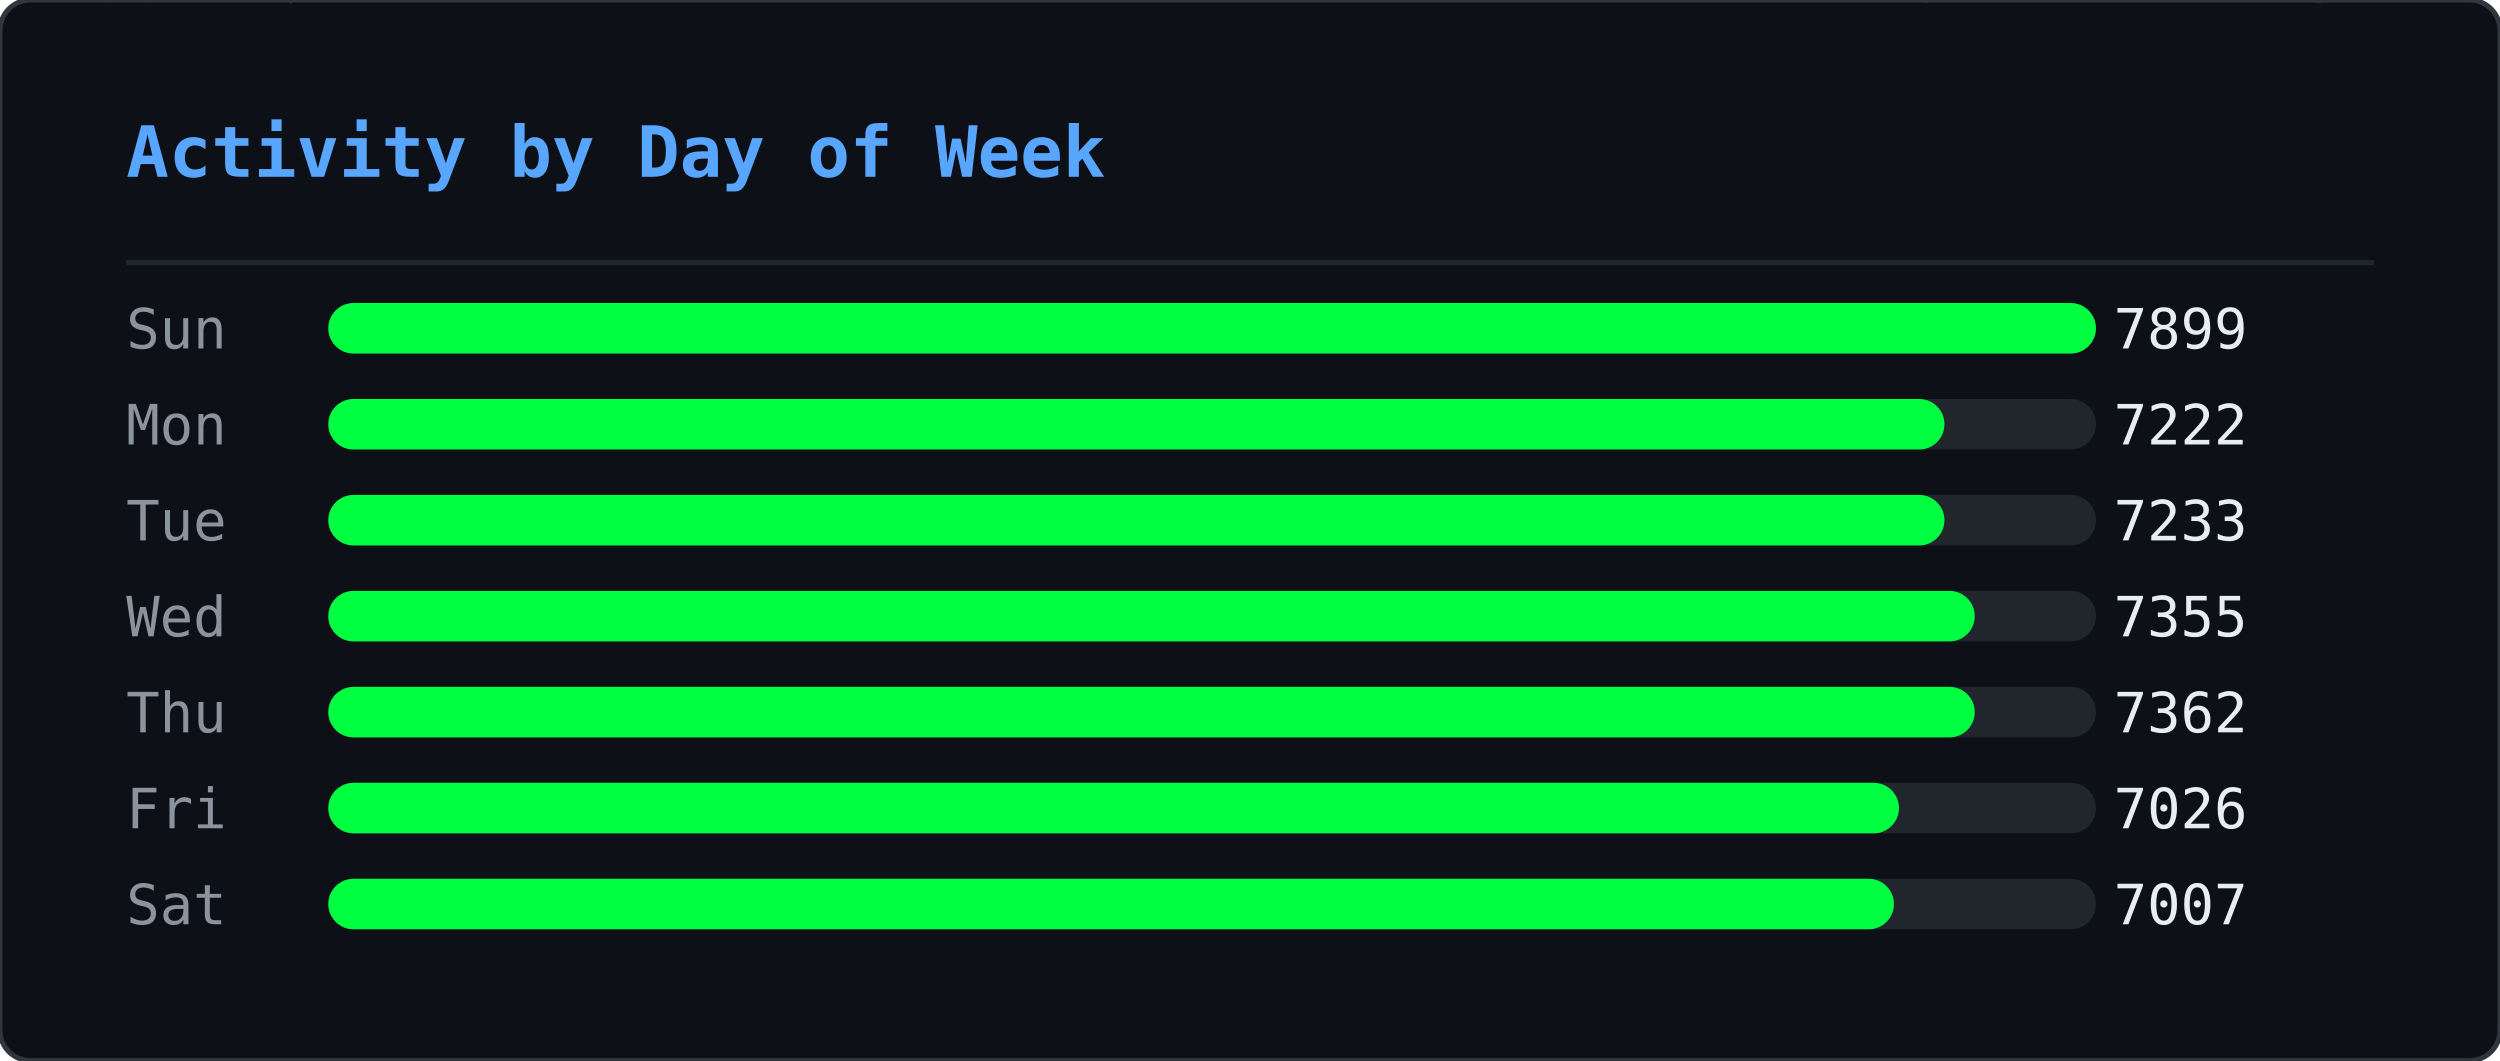
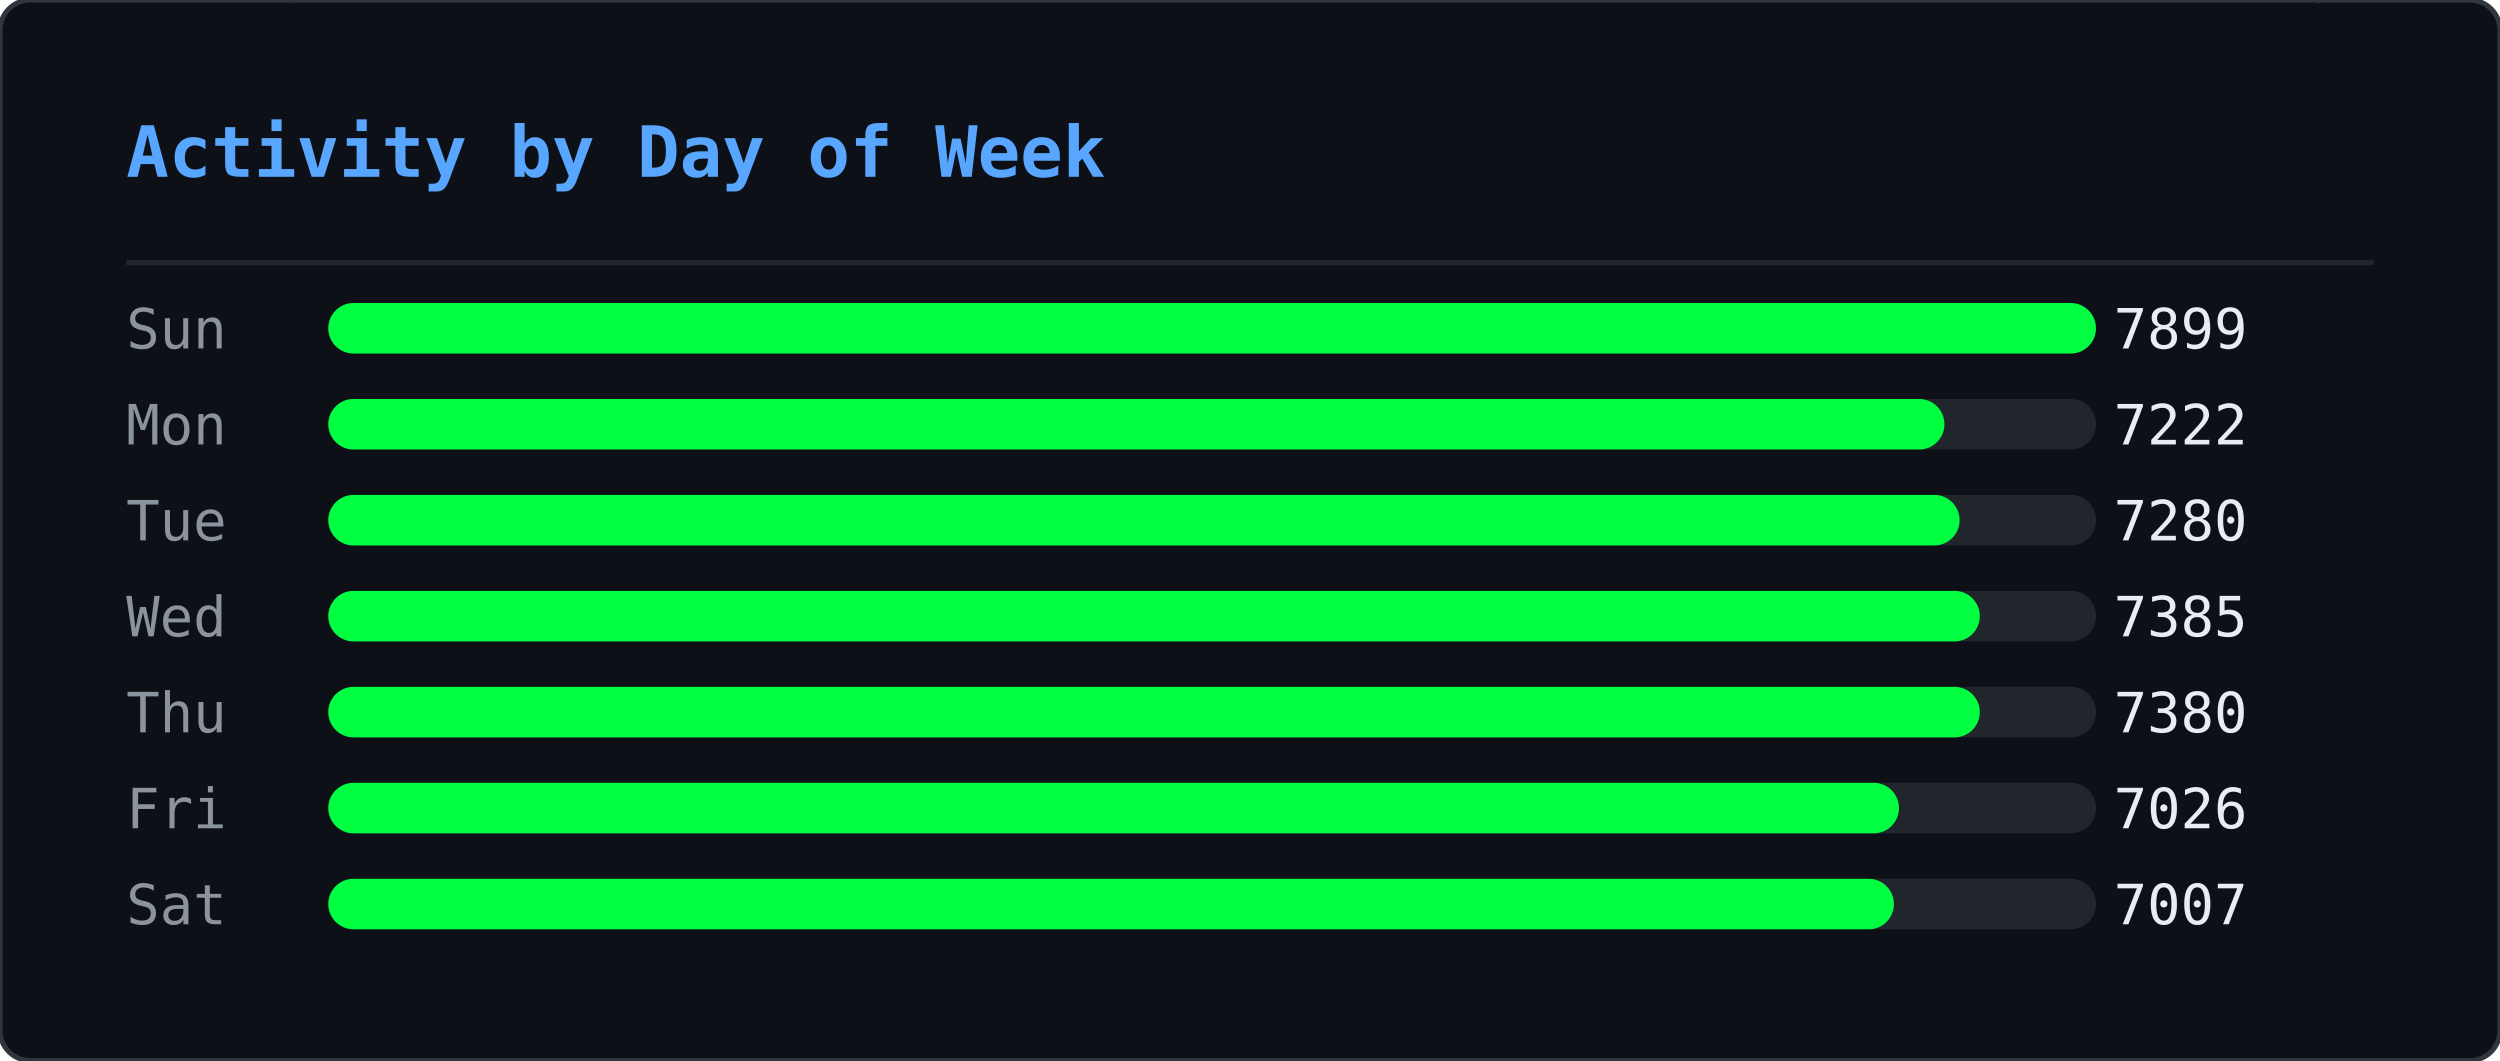
<svg xmlns="http://www.w3.org/2000/svg" width="495" height="210" viewBox="0 0 495 210">
  <defs>
    <clipPath id="ghm-clip">
      <rect width="495" height="210" rx="6" />
    </clipPath>
  </defs>
  <rect width="495" height="210" rx="6" fill="#0d1117" />
  <g clip-path="url(#ghm-clip)">
    <g opacity="0.22">
      <style>@keyframes ghm0{from{transform:translateY(-74px)}to{transform:translateY(224px)}}@keyframes ghm1{from{transform:translateY(-46px)}to{transform:translateY(224px)}}@keyframes ghm2{from{transform:translateY(-46px)}to{transform:translateY(224px)}}@keyframes ghm3{from{transform:translateY(-46px)}to{transform:translateY(224px)}}@keyframes ghm4{from{transform:translateY(-46px)}to{transform:translateY(224px)}}@keyframes ghm5{from{transform:translateY(-46px)}to{transform:translateY(224px)}}@keyframes ghm6{from{transform:translateY(-46px)}to{transform:translateY(224px)}}@keyframes ghm7{from{transform:translateY(-46px)}to{transform:translateY(224px)}}@keyframes ghm8{from{transform:translateY(-46px)}to{transform:translateY(224px)}}@keyframes ghm9{from{transform:translateY(-46px)}to{transform:translateY(224px)}}@keyframes ghm10{from{transform:translateY(-46px)}to{transform:translateY(224px)}}@keyframes ghm11{from{transform:translateY(-46px)}to{transform:translateY(224px)}}@keyframes ghm12{from{transform:translateY(-46px)}to{transform:translateY(224px)}}@keyframes ghm13{from{transform:translateY(-46px)}to{transform:translateY(224px)}}@keyframes ghm14{from{transform:translateY(-46px)}to{transform:translateY(224px)}}@keyframes ghm15{from{transform:translateY(-46px)}to{transform:translateY(224px)}}@keyframes ghm16{from{transform:translateY(-46px)}to{transform:translateY(224px)}}@keyframes ghm17{from{transform:translateY(-46px)}to{transform:translateY(224px)}}@keyframes ghm18{from{transform:translateY(-46px)}to{transform:translateY(224px)}}@keyframes ghm19{from{transform:translateY(-46px)}to{transform:translateY(224px)}}@keyframes ghm20{from{transform:translateY(-46px)}to{transform:translateY(224px)}}@keyframes ghm21{from{transform:translateY(-46px)}to{transform:translateY(224px)}}@keyframes ghm22{from{transform:translateY(-46px)}to{transform:translateY(224px)}}@keyframes ghm23{from{transform:translateY(-46px)}to{transform:translateY(224px)}}@keyframes ghm24{from{transform:translateY(-46px)}to{transform:translateY(224px)}}@keyframes ghm25{from{transform:translateY(-46px)}to{transform:translateY(224px)}}@keyframes ghm26{from{transform:translateY(-46px)}to{transform:translateY(224px)}}@keyframes ghm27{from{transform:translateY(-46px)}to{transform:translateY(224px)}}@keyframes ghm28{from{transform:translateY(-46px)}to{transform:translateY(224px)}}@keyframes ghm29{from{transform:translateY(-46px)}to{transform:translateY(224px)}}@keyframes ghm30{from{transform:translateY(-46px)}to{transform:translateY(224px)}}@keyframes ghm31{from{transform:translateY(-46px)}to{transform:translateY(224px)}}@keyframes ghm32{from{transform:translateY(-46px)}to{transform:translateY(224px)}}@keyframes ghm33{from{transform:translateY(-46px)}to{transform:translateY(224px)}}@keyframes ghm34{from{transform:translateY(-46px)}to{transform:translateY(224px)}}@keyframes ghm35{from{transform:translateY(-46px)}to{transform:translateY(224px)}}@keyframes ghm36{from{transform:translateY(-46px)}to{transform:translateY(224px)}}@keyframes ghm37{from{transform:translateY(-46px)}to{transform:translateY(224px)}}</style>
      <g style="animation:ghm0 1.57s linear infinite;animation-delay:-0.90s">
        <text x="51" y="0" font-family="monospace" font-size="12" fill="#00ff41">ﾇ</text>
        <text x="51" y="-14" font-family="monospace" font-size="12" fill="#00ff41" opacity="0.83">ｩ</text>
        <text x="51" y="-28" font-family="monospace" font-size="12" fill="#00ff41" opacity="0.67">ﾏ</text>
        <text x="51" y="-42" font-family="monospace" font-size="12" fill="#00ff41" opacity="0.50">ﾖ</text>
        <text x="51" y="-56" font-family="monospace" font-size="12" fill="#00ff41" opacity="0.33">ｶ</text>
        <text x="51" y="-70" font-family="monospace" font-size="12" fill="#00ff41" opacity="0.17">ﾇ</text>
      </g>
      <g style="animation:ghm1 2.57s linear infinite;animation-delay:-0.67s">
        <text x="56" y="0" font-family="monospace" font-size="12" fill="#00ff41">ﾀ</text>
        <text x="56" y="-14" font-family="monospace" font-size="12" fill="#00ff41" opacity="0.75">4</text>
        <text x="56" y="-28" font-family="monospace" font-size="12" fill="#00ff41" opacity="0.50">ｺ</text>
        <text x="56" y="-42" font-family="monospace" font-size="12" fill="#00ff41" opacity="0.25">ﾄ</text>
      </g>
      <g style="animation:ghm2 2.24s linear infinite;animation-delay:-0.15s">
        <text x="295" y="0" font-family="monospace" font-size="12" fill="#00ff41">ｳ</text>
        <text x="295" y="-14" font-family="monospace" font-size="12" fill="#00ff41" opacity="0.75">ﾁ</text>
        <text x="295" y="-28" font-family="monospace" font-size="12" fill="#00ff41" opacity="0.50">ｾ</text>
        <text x="295" y="-42" font-family="monospace" font-size="12" fill="#00ff41" opacity="0.25">ﾍ</text>
      </g>
      <g style="animation:ghm3 1.99s linear infinite;animation-delay:-0.92s">
        <text x="46" y="0" font-family="monospace" font-size="12" fill="#00ff41">ﾛ</text>
        <text x="46" y="-14" font-family="monospace" font-size="12" fill="#00ff41" opacity="0.75">ﾜ</text>
        <text x="46" y="-28" font-family="monospace" font-size="12" fill="#00ff41" opacity="0.50">ｪ</text>
        <text x="46" y="-42" font-family="monospace" font-size="12" fill="#00ff41" opacity="0.25">8</text>
      </g>
      <g style="animation:ghm4 1.84s linear infinite;animation-delay:-0.38s">
        <text x="43" y="0" font-family="monospace" font-size="12" fill="#00ff41">3</text>
        <text x="43" y="-14" font-family="monospace" font-size="12" fill="#00ff41" opacity="0.75">ﾃ</text>
        <text x="43" y="-28" font-family="monospace" font-size="12" fill="#00ff41" opacity="0.50">ﾋ</text>
        <text x="43" y="-42" font-family="monospace" font-size="12" fill="#00ff41" opacity="0.25">ﾓ</text>
      </g>
      <g style="animation:ghm5 2.70s linear infinite;animation-delay:-2.61s">
        <text x="28" y="0" font-family="monospace" font-size="12" fill="#00ff41">ｦ</text>
        <text x="28" y="-14" font-family="monospace" font-size="12" fill="#00ff41" opacity="0.75">ﾐ</text>
        <text x="28" y="-28" font-family="monospace" font-size="12" fill="#00ff41" opacity="0.50">9</text>
        <text x="28" y="-42" font-family="monospace" font-size="12" fill="#00ff41" opacity="0.25">9</text>
      </g>
      <g style="animation:ghm6 2.14s linear infinite;animation-delay:-1.62s">
        <text x="379" y="0" font-family="monospace" font-size="12" fill="#00ff41">ﾓ</text>
        <text x="379" y="-14" font-family="monospace" font-size="12" fill="#00ff41" opacity="0.75">ｵ</text>
        <text x="379" y="-28" font-family="monospace" font-size="12" fill="#00ff41" opacity="0.50">ﾈ</text>
        <text x="379" y="-42" font-family="monospace" font-size="12" fill="#00ff41" opacity="0.25">ｵ</text>
      </g>
      <g style="animation:ghm7 2.37s linear infinite;animation-delay:-1.35s">
        <text x="207" y="0" font-family="monospace" font-size="12" fill="#00ff41">ｶ</text>
        <text x="207" y="-14" font-family="monospace" font-size="12" fill="#00ff41" opacity="0.75">ﾁ</text>
        <text x="207" y="-28" font-family="monospace" font-size="12" fill="#00ff41" opacity="0.50">ｼ</text>
        <text x="207" y="-42" font-family="monospace" font-size="12" fill="#00ff41" opacity="0.25">6</text>
      </g>
      <g style="animation:ghm8 1.63s linear infinite;animation-delay:-0.55s">
        <text x="115" y="0" font-family="monospace" font-size="12" fill="#00ff41">ｫ</text>
        <text x="115" y="-14" font-family="monospace" font-size="12" fill="#00ff41" opacity="0.75">ﾝ</text>
        <text x="115" y="-28" font-family="monospace" font-size="12" fill="#00ff41" opacity="0.50">ﾈ</text>
        <text x="115" y="-42" font-family="monospace" font-size="12" fill="#00ff41" opacity="0.25">ﾉ</text>
      </g>
      <g style="animation:ghm9 2.35s linear infinite;animation-delay:-1.04s">
        <text x="377" y="0" font-family="monospace" font-size="12" fill="#00ff41">ｮ</text>
        <text x="377" y="-14" font-family="monospace" font-size="12" fill="#00ff41" opacity="0.75">ﾚ</text>
        <text x="377" y="-28" font-family="monospace" font-size="12" fill="#00ff41" opacity="0.50">ﾌ</text>
        <text x="377" y="-42" font-family="monospace" font-size="12" fill="#00ff41" opacity="0.25">ｴ</text>
      </g>
      <g style="animation:ghm10 1.87s linear infinite;animation-delay:-1.28s">
        <text x="122" y="0" font-family="monospace" font-size="12" fill="#00ff41">ﾃ</text>
        <text x="122" y="-14" font-family="monospace" font-size="12" fill="#00ff41" opacity="0.75">ﾎ</text>
        <text x="122" y="-28" font-family="monospace" font-size="12" fill="#00ff41" opacity="0.50">ﾎ</text>
        <text x="122" y="-42" font-family="monospace" font-size="12" fill="#00ff41" opacity="0.25">ﾖ</text>
      </g>
      <g style="animation:ghm11 3.13s linear infinite;animation-delay:-0.70s">
        <text x="440" y="0" font-family="monospace" font-size="12" fill="#00ff41">ｱ</text>
        <text x="440" y="-14" font-family="monospace" font-size="12" fill="#00ff41" opacity="0.75">ﾈ</text>
        <text x="440" y="-28" font-family="monospace" font-size="12" fill="#00ff41" opacity="0.50">ﾔ</text>
        <text x="440" y="-42" font-family="monospace" font-size="12" fill="#00ff41" opacity="0.25">ﾙ</text>
      </g>
      <g style="animation:ghm12 3.15s linear infinite;animation-delay:-2.99s">
        <text x="150" y="0" font-family="monospace" font-size="12" fill="#00ff41">ﾏ</text>
        <text x="150" y="-14" font-family="monospace" font-size="12" fill="#00ff41" opacity="0.75">ﾀ</text>
        <text x="150" y="-28" font-family="monospace" font-size="12" fill="#00ff41" opacity="0.50">ﾈ</text>
        <text x="150" y="-42" font-family="monospace" font-size="12" fill="#00ff41" opacity="0.25">ｺ</text>
      </g>
      <g style="animation:ghm13 2.21s linear infinite;animation-delay:-0.72s">
        <text x="183" y="0" font-family="monospace" font-size="12" fill="#00ff41">ﾐ</text>
        <text x="183" y="-14" font-family="monospace" font-size="12" fill="#00ff41" opacity="0.75">ｻ</text>
        <text x="183" y="-28" font-family="monospace" font-size="12" fill="#00ff41" opacity="0.50">1</text>
        <text x="183" y="-42" font-family="monospace" font-size="12" fill="#00ff41" opacity="0.25">ﾏ</text>
      </g>
      <g style="animation:ghm14 1.77s linear infinite;animation-delay:-1.04s">
        <text x="351" y="0" font-family="monospace" font-size="12" fill="#00ff41">ﾚ</text>
        <text x="351" y="-14" font-family="monospace" font-size="12" fill="#00ff41" opacity="0.75">0</text>
        <text x="351" y="-28" font-family="monospace" font-size="12" fill="#00ff41" opacity="0.50">ｵ</text>
        <text x="351" y="-42" font-family="monospace" font-size="12" fill="#00ff41" opacity="0.25">ﾂ</text>
      </g>
      <g style="animation:ghm15 2.15s linear infinite;animation-delay:-0.98s">
        <text x="176" y="0" font-family="monospace" font-size="12" fill="#00ff41">3</text>
        <text x="176" y="-14" font-family="monospace" font-size="12" fill="#00ff41" opacity="0.75">ﾝ</text>
        <text x="176" y="-28" font-family="monospace" font-size="12" fill="#00ff41" opacity="0.50">ﾅ</text>
        <text x="176" y="-42" font-family="monospace" font-size="12" fill="#00ff41" opacity="0.25">4</text>
      </g>
      <g style="animation:ghm16 3.18s linear infinite;animation-delay:-1.04s">
        <text x="116" y="0" font-family="monospace" font-size="12" fill="#00ff41">ﾁ</text>
        <text x="116" y="-14" font-family="monospace" font-size="12" fill="#00ff41" opacity="0.75">2</text>
        <text x="116" y="-28" font-family="monospace" font-size="12" fill="#00ff41" opacity="0.50">ｲ</text>
        <text x="116" y="-42" font-family="monospace" font-size="12" fill="#00ff41" opacity="0.25">3</text>
      </g>
      <g style="animation:ghm17 3.13s linear infinite;animation-delay:-1.82s">
        <text x="175" y="0" font-family="monospace" font-size="12" fill="#00ff41">ﾎ</text>
        <text x="175" y="-14" font-family="monospace" font-size="12" fill="#00ff41" opacity="0.75">ﾜ</text>
        <text x="175" y="-28" font-family="monospace" font-size="12" fill="#00ff41" opacity="0.50">ｸ</text>
        <text x="175" y="-42" font-family="monospace" font-size="12" fill="#00ff41" opacity="0.25">ｼ</text>
      </g>
      <g style="animation:ghm18 2.52s linear infinite;animation-delay:-1.46s">
        <text x="18" y="0" font-family="monospace" font-size="12" fill="#00ff41">ｷ</text>
        <text x="18" y="-14" font-family="monospace" font-size="12" fill="#00ff41" opacity="0.75">6</text>
        <text x="18" y="-28" font-family="monospace" font-size="12" fill="#00ff41" opacity="0.50">ｩ</text>
        <text x="18" y="-42" font-family="monospace" font-size="12" fill="#00ff41" opacity="0.25">ｸ</text>
      </g>
      <g style="animation:ghm19 1.94s linear infinite;animation-delay:-0.80s">
        <text x="444" y="0" font-family="monospace" font-size="12" fill="#00ff41">ｺ</text>
        <text x="444" y="-14" font-family="monospace" font-size="12" fill="#00ff41" opacity="0.75">ｶ</text>
        <text x="444" y="-28" font-family="monospace" font-size="12" fill="#00ff41" opacity="0.50">ｴ</text>
        <text x="444" y="-42" font-family="monospace" font-size="12" fill="#00ff41" opacity="0.25">ﾓ</text>
      </g>
      <g style="animation:ghm20 2.72s linear infinite;animation-delay:-0.41s">
        <text x="382" y="0" font-family="monospace" font-size="12" fill="#00ff41">3</text>
        <text x="382" y="-14" font-family="monospace" font-size="12" fill="#00ff41" opacity="0.75">ﾊ</text>
        <text x="382" y="-28" font-family="monospace" font-size="12" fill="#00ff41" opacity="0.50">ﾓ</text>
        <text x="382" y="-42" font-family="monospace" font-size="12" fill="#00ff41" opacity="0.25">ｪ</text>
      </g>
      <g style="animation:ghm21 1.65s linear infinite;animation-delay:-0.06s">
        <text x="205" y="0" font-family="monospace" font-size="12" fill="#00ff41">ﾛ</text>
        <text x="205" y="-14" font-family="monospace" font-size="12" fill="#00ff41" opacity="0.75">0</text>
        <text x="205" y="-28" font-family="monospace" font-size="12" fill="#00ff41" opacity="0.50">ﾝ</text>
        <text x="205" y="-42" font-family="monospace" font-size="12" fill="#00ff41" opacity="0.25">ﾘ</text>
      </g>
      <g style="animation:ghm22 1.88s linear infinite;animation-delay:-0.11s">
        <text x="261" y="0" font-family="monospace" font-size="12" fill="#00ff41">ｶ</text>
        <text x="261" y="-14" font-family="monospace" font-size="12" fill="#00ff41" opacity="0.75">ﾘ</text>
        <text x="261" y="-28" font-family="monospace" font-size="12" fill="#00ff41" opacity="0.50">4</text>
        <text x="261" y="-42" font-family="monospace" font-size="12" fill="#00ff41" opacity="0.25">ｹ</text>
      </g>
      <g style="animation:ghm23 1.72s linear infinite;animation-delay:-1.29s">
        <text x="74" y="0" font-family="monospace" font-size="12" fill="#00ff41">ﾖ</text>
        <text x="74" y="-14" font-family="monospace" font-size="12" fill="#00ff41" opacity="0.75">5</text>
        <text x="74" y="-28" font-family="monospace" font-size="12" fill="#00ff41" opacity="0.50">ｳ</text>
        <text x="74" y="-42" font-family="monospace" font-size="12" fill="#00ff41" opacity="0.25">ﾚ</text>
      </g>
      <g style="animation:ghm24 3.11s linear infinite;animation-delay:-1.97s">
        <text x="84" y="0" font-family="monospace" font-size="12" fill="#00ff41">1</text>
        <text x="84" y="-14" font-family="monospace" font-size="12" fill="#00ff41" opacity="0.75">0</text>
        <text x="84" y="-28" font-family="monospace" font-size="12" fill="#00ff41" opacity="0.50">ﾘ</text>
        <text x="84" y="-42" font-family="monospace" font-size="12" fill="#00ff41" opacity="0.25">7</text>
      </g>
      <g style="animation:ghm25 2.23s linear infinite;animation-delay:-0.66s">
        <text x="245" y="0" font-family="monospace" font-size="12" fill="#00ff41">ｿ</text>
        <text x="245" y="-14" font-family="monospace" font-size="12" fill="#00ff41" opacity="0.75">ﾒ</text>
        <text x="245" y="-28" font-family="monospace" font-size="12" fill="#00ff41" opacity="0.50">ｨ</text>
        <text x="245" y="-42" font-family="monospace" font-size="12" fill="#00ff41" opacity="0.25">ｻ</text>
      </g>
      <g style="animation:ghm26 3.20s linear infinite;animation-delay:-1.89s">
        <text x="163" y="0" font-family="monospace" font-size="12" fill="#00ff41">5</text>
        <text x="163" y="-14" font-family="monospace" font-size="12" fill="#00ff41" opacity="0.75">ﾕ</text>
        <text x="163" y="-28" font-family="monospace" font-size="12" fill="#00ff41" opacity="0.50">ﾌ</text>
        <text x="163" y="-42" font-family="monospace" font-size="12" fill="#00ff41" opacity="0.25">ﾌ</text>
      </g>
      <g style="animation:ghm27 2.84s linear infinite;animation-delay:-0.59s">
        <text x="444" y="0" font-family="monospace" font-size="12" fill="#00ff41">ｱ</text>
        <text x="444" y="-14" font-family="monospace" font-size="12" fill="#00ff41" opacity="0.75">ｪ</text>
        <text x="444" y="-28" font-family="monospace" font-size="12" fill="#00ff41" opacity="0.50">0</text>
        <text x="444" y="-42" font-family="monospace" font-size="12" fill="#00ff41" opacity="0.25">3</text>
      </g>
      <g style="animation:ghm28 3.04s linear infinite;animation-delay:-0.90s">
        <text x="416" y="0" font-family="monospace" font-size="12" fill="#00ff41">ﾖ</text>
        <text x="416" y="-14" font-family="monospace" font-size="12" fill="#00ff41" opacity="0.75">ｹ</text>
        <text x="416" y="-28" font-family="monospace" font-size="12" fill="#00ff41" opacity="0.50">ﾛ</text>
        <text x="416" y="-42" font-family="monospace" font-size="12" fill="#00ff41" opacity="0.25">ﾝ</text>
      </g>
      <g style="animation:ghm29 3.08s linear infinite;animation-delay:-2.24s">
        <text x="71" y="0" font-family="monospace" font-size="12" fill="#00ff41">ｳ</text>
        <text x="71" y="-14" font-family="monospace" font-size="12" fill="#00ff41" opacity="0.75">4</text>
        <text x="71" y="-28" font-family="monospace" font-size="12" fill="#00ff41" opacity="0.50">ﾒ</text>
        <text x="71" y="-42" font-family="monospace" font-size="12" fill="#00ff41" opacity="0.25">ｾ</text>
      </g>
      <g style="animation:ghm30 1.64s linear infinite;animation-delay:-1.17s">
        <text x="311" y="0" font-family="monospace" font-size="12" fill="#00ff41">ﾒ</text>
        <text x="311" y="-14" font-family="monospace" font-size="12" fill="#00ff41" opacity="0.75">ﾙ</text>
        <text x="311" y="-28" font-family="monospace" font-size="12" fill="#00ff41" opacity="0.50">ｵ</text>
        <text x="311" y="-42" font-family="monospace" font-size="12" fill="#00ff41" opacity="0.25">ﾓ</text>
      </g>
      <g style="animation:ghm31 2.93s linear infinite;animation-delay:-2.38s">
        <text x="360" y="0" font-family="monospace" font-size="12" fill="#00ff41">ﾖ</text>
        <text x="360" y="-14" font-family="monospace" font-size="12" fill="#00ff41" opacity="0.75">9</text>
        <text x="360" y="-28" font-family="monospace" font-size="12" fill="#00ff41" opacity="0.50">9</text>
        <text x="360" y="-42" font-family="monospace" font-size="12" fill="#00ff41" opacity="0.25">ｾ</text>
      </g>
      <g style="animation:ghm32 2.81s linear infinite;animation-delay:-1.81s">
        <text x="142" y="0" font-family="monospace" font-size="12" fill="#00ff41">ｳ</text>
        <text x="142" y="-14" font-family="monospace" font-size="12" fill="#00ff41" opacity="0.75">ﾊ</text>
        <text x="142" y="-28" font-family="monospace" font-size="12" fill="#00ff41" opacity="0.50">ｺ</text>
        <text x="142" y="-42" font-family="monospace" font-size="12" fill="#00ff41" opacity="0.25">ｺ</text>
      </g>
      <g style="animation:ghm33 3.12s linear infinite;animation-delay:-1.67s">
        <text x="25" y="0" font-family="monospace" font-size="12" fill="#00ff41">ｽ</text>
        <text x="25" y="-14" font-family="monospace" font-size="12" fill="#00ff41" opacity="0.75">1</text>
        <text x="25" y="-28" font-family="monospace" font-size="12" fill="#00ff41" opacity="0.50">ﾄ</text>
        <text x="25" y="-42" font-family="monospace" font-size="12" fill="#00ff41" opacity="0.25">ﾅ</text>
      </g>
      <g style="animation:ghm34 2.99s linear infinite;animation-delay:-0.61s">
        <text x="242" y="0" font-family="monospace" font-size="12" fill="#00ff41">ﾜ</text>
        <text x="242" y="-14" font-family="monospace" font-size="12" fill="#00ff41" opacity="0.75">ｶ</text>
        <text x="242" y="-28" font-family="monospace" font-size="12" fill="#00ff41" opacity="0.50">ｬ</text>
        <text x="242" y="-42" font-family="monospace" font-size="12" fill="#00ff41" opacity="0.25">ｴ</text>
      </g>
      <g style="animation:ghm35 2.78s linear infinite;animation-delay:-2.63s">
        <text x="245" y="0" font-family="monospace" font-size="12" fill="#00ff41">ﾚ</text>
        <text x="245" y="-14" font-family="monospace" font-size="12" fill="#00ff41" opacity="0.75">ﾇ</text>
        <text x="245" y="-28" font-family="monospace" font-size="12" fill="#00ff41" opacity="0.50">ｺ</text>
        <text x="245" y="-42" font-family="monospace" font-size="12" fill="#00ff41" opacity="0.25">ｧ</text>
      </g>
      <g style="animation:ghm36 3.07s linear infinite;animation-delay:-1.25s">
        <text x="387" y="0" font-family="monospace" font-size="12" fill="#00ff41">ｸ</text>
        <text x="387" y="-14" font-family="monospace" font-size="12" fill="#00ff41" opacity="0.75">ｳ</text>
        <text x="387" y="-28" font-family="monospace" font-size="12" fill="#00ff41" opacity="0.50">ｯ</text>
        <text x="387" y="-42" font-family="monospace" font-size="12" fill="#00ff41" opacity="0.25">0</text>
      </g>
      <g style="animation:ghm37 2.26s linear infinite;animation-delay:-1.19s">
        <text x="456" y="0" font-family="monospace" font-size="12" fill="#00ff41">ｨ</text>
        <text x="456" y="-14" font-family="monospace" font-size="12" fill="#00ff41" opacity="0.75">ｱ</text>
        <text x="456" y="-28" font-family="monospace" font-size="12" fill="#00ff41" opacity="0.50">ﾓ</text>
        <text x="456" y="-42" font-family="monospace" font-size="12" fill="#00ff41" opacity="0.25">1</text>
      </g>
    </g>
  </g>
  <rect width="495" height="210" rx="6" fill="none" stroke="#30363d" stroke-width="1" />
  <text x="25" y="35" font-family="monospace" font-size="14" font-weight="600" fill="#58a6ff">Activity by Day of Week</text>
  <line x1="25" y1="52" x2="470" y2="52" stroke="#21262d" stroke-width="1" />
  <text x="25" y="69" font-family="monospace" font-size="11" fill="#8b949e">Sun</text>
  <rect x="65" y="60" width="350" height="10" rx="5" fill="#21262d" />
  <rect x="65" y="60" width="350" height="10" rx="5" fill="#00ff41" />
  <text x="445" y="69" text-anchor="end" font-family="monospace" font-size="11" fill="#e6edf3">7899</text>
  <text x="25" y="88" font-family="monospace" font-size="11" fill="#8b949e">Mon</text>
  <rect x="65" y="79" width="350" height="10" rx="5" fill="#21262d" />
  <rect x="65" y="79" width="320" height="10" rx="5" fill="#00ff41" />
  <text x="445" y="88" text-anchor="end" font-family="monospace" font-size="11" fill="#e6edf3">7222</text>
  <text x="25" y="107" font-family="monospace" font-size="11" fill="#8b949e">Tue</text>
  <rect x="65" y="98" width="350" height="10" rx="5" fill="#21262d" />
-   <rect x="65" y="98" width="320" height="10" rx="5" fill="#00ff41" />
-   <text x="445" y="107" text-anchor="end" font-family="monospace" font-size="11" fill="#e6edf3">7233</text>
+   <rect x="65" y="98" width="323" height="10" rx="5" fill="#00ff41" />
+   <text x="445" y="107" text-anchor="end" font-family="monospace" font-size="11" fill="#e6edf3">7280</text>
  <text x="25" y="126" font-family="monospace" font-size="11" fill="#8b949e">Wed</text>
  <rect x="65" y="117" width="350" height="10" rx="5" fill="#21262d" />
-   <rect x="65" y="117" width="326" height="10" rx="5" fill="#00ff41" />
-   <text x="445" y="126" text-anchor="end" font-family="monospace" font-size="11" fill="#e6edf3">7355</text>
+   <rect x="65" y="117" width="327" height="10" rx="5" fill="#00ff41" />
+   <text x="445" y="126" text-anchor="end" font-family="monospace" font-size="11" fill="#e6edf3">7385</text>
  <text x="25" y="145" font-family="monospace" font-size="11" fill="#8b949e">Thu</text>
  <rect x="65" y="136" width="350" height="10" rx="5" fill="#21262d" />
-   <rect x="65" y="136" width="326" height="10" rx="5" fill="#00ff41" />
-   <text x="445" y="145" text-anchor="end" font-family="monospace" font-size="11" fill="#e6edf3">7362</text>
+   <rect x="65" y="136" width="327" height="10" rx="5" fill="#00ff41" />
+   <text x="445" y="145" text-anchor="end" font-family="monospace" font-size="11" fill="#e6edf3">7380</text>
  <text x="25" y="164" font-family="monospace" font-size="11" fill="#8b949e">Fri</text>
  <rect x="65" y="155" width="350" height="10" rx="5" fill="#21262d" />
  <rect x="65" y="155" width="311" height="10" rx="5" fill="#00ff41" />
  <text x="445" y="164" text-anchor="end" font-family="monospace" font-size="11" fill="#e6edf3">7026</text>
  <text x="25" y="183" font-family="monospace" font-size="11" fill="#8b949e">Sat</text>
  <rect x="65" y="174" width="350" height="10" rx="5" fill="#21262d" />
  <rect x="65" y="174" width="310" height="10" rx="5" fill="#00ff41" />
  <text x="445" y="183" text-anchor="end" font-family="monospace" font-size="11" fill="#e6edf3">7007</text>
</svg>
